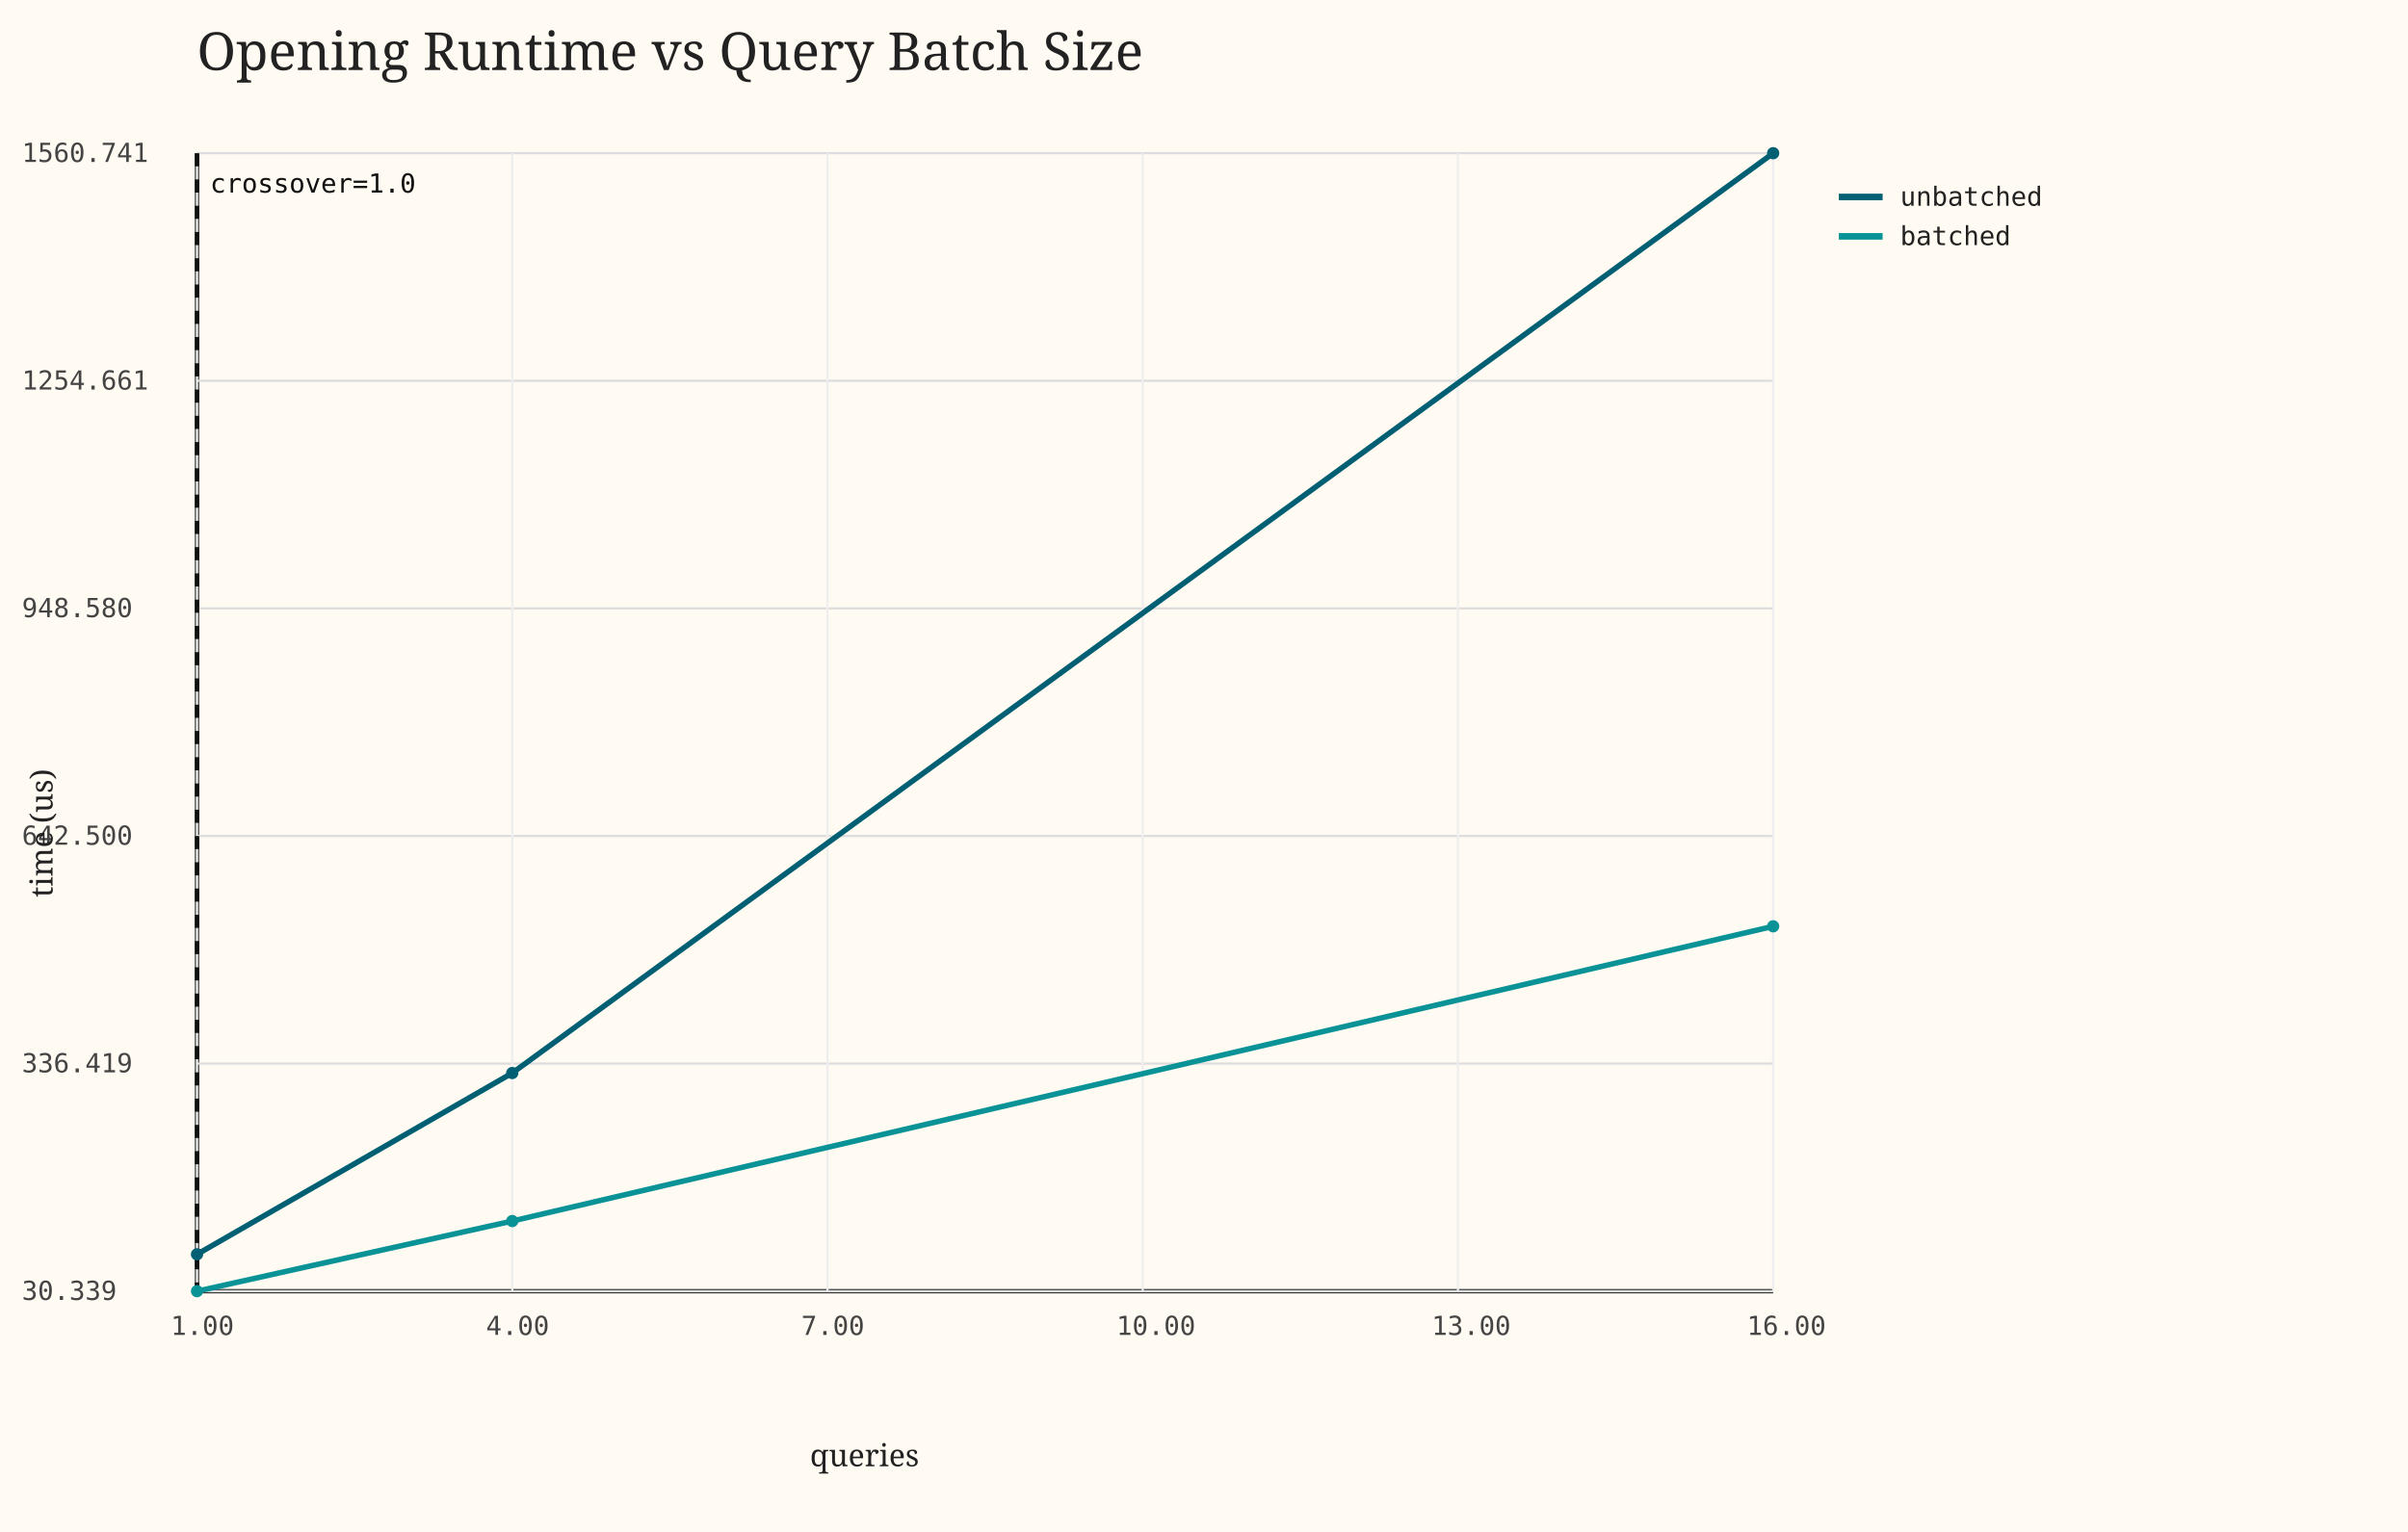
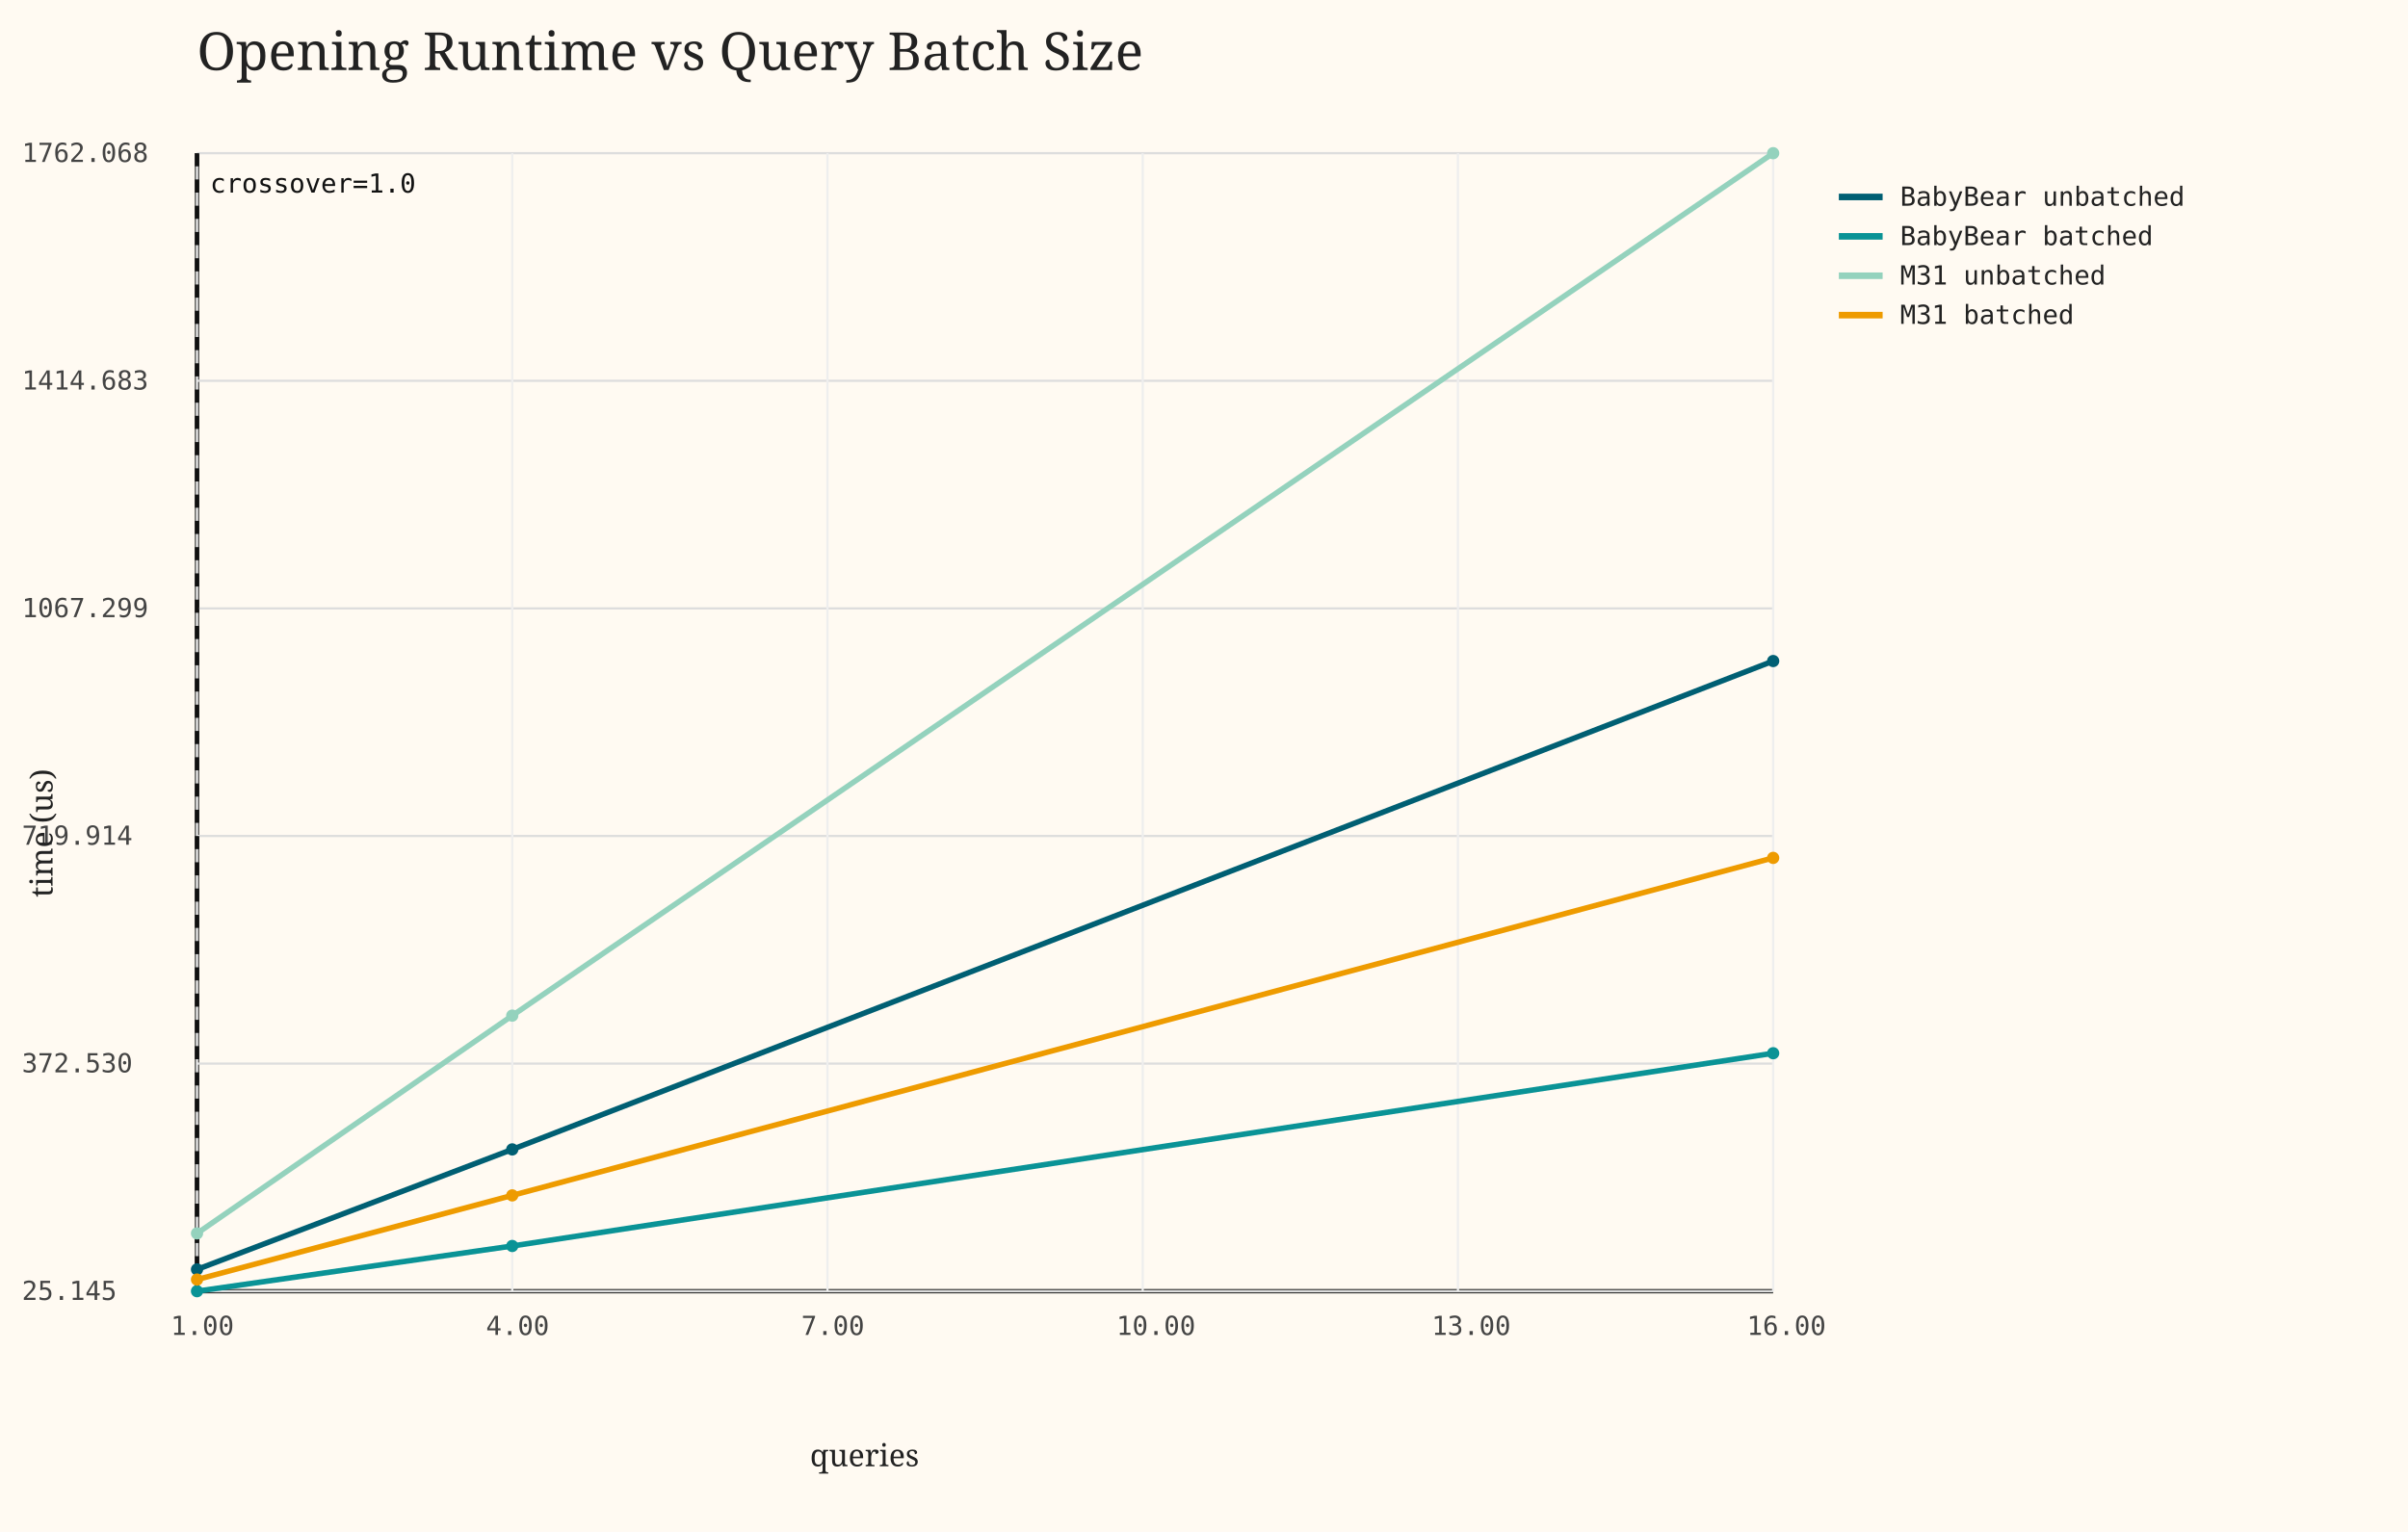
<svg xmlns="http://www.w3.org/2000/svg" width="1100" height="700" viewBox="0 0 1100 700">
  <rect x="0" y="0" width="1100" height="700" fill="#fffaf2" />
  <text x="90.0" y="32" font-size="24" fill="#222" font-family="Georgia">Opening Runtime vs Query Batch Size</text>
  <line x1="90" y1="70" x2="90" y2="590" stroke="#333" stroke-width="2" />
  <line x1="90" y1="590" x2="810" y2="590" stroke="#333" stroke-width="2" />
  <line x1="90" y1="590.00" x2="810" y2="590.00" stroke="#ddd" stroke-width="1" />
-   <text x="10" y="594.00" font-size="12" fill="#444" font-family="monospace">30.339</text>
+   <text x="10" y="594.00" font-size="12" fill="#444" font-family="monospace">25.145</text>
  <line x1="90" y1="486.00" x2="810" y2="486.00" stroke="#ddd" stroke-width="1" />
-   <text x="10" y="490.00" font-size="12" fill="#444" font-family="monospace">336.419</text>
+   <text x="10" y="490.00" font-size="12" fill="#444" font-family="monospace">372.530</text>
  <line x1="90" y1="382.00" x2="810" y2="382.00" stroke="#ddd" stroke-width="1" />
-   <text x="10" y="386.00" font-size="12" fill="#444" font-family="monospace">642.500</text>
+   <text x="10" y="386.00" font-size="12" fill="#444" font-family="monospace">719.914</text>
  <line x1="90" y1="278.00" x2="810" y2="278.00" stroke="#ddd" stroke-width="1" />
-   <text x="10" y="282.00" font-size="12" fill="#444" font-family="monospace">948.580</text>
+   <text x="10" y="282.00" font-size="12" fill="#444" font-family="monospace">1067.299</text>
  <line x1="90" y1="174.00" x2="810" y2="174.00" stroke="#ddd" stroke-width="1" />
-   <text x="10" y="178.00" font-size="12" fill="#444" font-family="monospace">1254.661</text>
+   <text x="10" y="178.00" font-size="12" fill="#444" font-family="monospace">1414.683</text>
  <line x1="90" y1="70.00" x2="810" y2="70.00" stroke="#ddd" stroke-width="1" />
-   <text x="10" y="74.00" font-size="12" fill="#444" font-family="monospace">1560.741</text>
+   <text x="10" y="74.00" font-size="12" fill="#444" font-family="monospace">1762.068</text>
  <line x1="90.00" y1="70" x2="90.00" y2="590" stroke="#eee" stroke-width="1" />
  <text x="78.00" y="610" font-size="12" fill="#444" font-family="monospace">1.00</text>
  <line x1="234.00" y1="70" x2="234.00" y2="590" stroke="#eee" stroke-width="1" />
  <text x="222.00" y="610" font-size="12" fill="#444" font-family="monospace">4.00</text>
  <line x1="378.00" y1="70" x2="378.00" y2="590" stroke="#eee" stroke-width="1" />
  <text x="366.00" y="610" font-size="12" fill="#444" font-family="monospace">7.00</text>
  <line x1="522.00" y1="70" x2="522.00" y2="590" stroke="#eee" stroke-width="1" />
  <text x="510.00" y="610" font-size="12" fill="#444" font-family="monospace">10.00</text>
  <line x1="666.00" y1="70" x2="666.00" y2="590" stroke="#eee" stroke-width="1" />
  <text x="654.00" y="610" font-size="12" fill="#444" font-family="monospace">13.00</text>
  <line x1="810.00" y1="70" x2="810.00" y2="590" stroke="#eee" stroke-width="1" />
  <text x="798.00" y="610" font-size="12" fill="#444" font-family="monospace">16.00</text>
  <line x1="90.00" y1="70" x2="90.00" y2="590" stroke="#111" stroke-dasharray="6 6" stroke-width="2" />
  <text x="96.00" y="88" font-size="12" fill="#111" font-family="monospace">crossover=1.0</text>
-   <path d="M 90.00 573.15 L 234.00 490.32 L 810.00 70.00" stroke="#005f73" stroke-width="2.5" fill="none" />
-   <circle cx="90.00" cy="573.15" r="2.8" fill="#005f73" />
-   <circle cx="234.00" cy="490.32" r="2.8" fill="#005f73" />
-   <circle cx="810.00" cy="70.00" r="2.8" fill="#005f73" />
-   <path d="M 90.00 590.00 L 234.00 557.95 L 810.00 423.27" stroke="#0a9396" stroke-width="2.5" fill="none" />
+   <path d="M 90.00 580.06 L 234.00 525.22 L 810.00 302.06" stroke="#005f73" stroke-width="2.5" fill="none" />
+   <circle cx="90.00" cy="580.06" r="2.8" fill="#005f73" />
+   <circle cx="234.00" cy="525.22" r="2.8" fill="#005f73" />
+   <circle cx="810.00" cy="302.06" r="2.8" fill="#005f73" />
+   <path d="M 90.00 590.00 L 234.00 569.35 L 810.00 481.27" stroke="#0a9396" stroke-width="2.5" fill="none" />
  <circle cx="90.00" cy="590.00" r="2.8" fill="#0a9396" />
-   <circle cx="234.00" cy="557.95" r="2.8" fill="#0a9396" />
-   <circle cx="810.00" cy="423.27" r="2.8" fill="#0a9396" />
+   <circle cx="234.00" cy="569.35" r="2.8" fill="#0a9396" />
+   <circle cx="810.00" cy="481.27" r="2.8" fill="#0a9396" />
+   <path d="M 90.00 563.59 L 234.00 464.08 L 810.00 70.00" stroke="#94d2bd" stroke-width="2.5" fill="none" />
+   <circle cx="90.00" cy="563.59" r="2.8" fill="#94d2bd" />
+   <circle cx="234.00" cy="464.08" r="2.8" fill="#94d2bd" />
+   <circle cx="810.00" cy="70.00" r="2.8" fill="#94d2bd" />
+   <path d="M 90.00 584.69 L 234.00 546.23 L 810.00 392.01" stroke="#ee9b00" stroke-width="2.5" fill="none" />
+   <circle cx="90.00" cy="584.69" r="2.8" fill="#ee9b00" />
+   <circle cx="234.00" cy="546.23" r="2.8" fill="#ee9b00" />
+   <circle cx="810.00" cy="392.01" r="2.8" fill="#ee9b00" />
  <line x1="840" y1="90" x2="860" y2="90" stroke="#005f73" stroke-width="3" />
-   <text x="868" y="94" font-size="12" fill="#222" font-family="monospace">unbatched</text>
+   <text x="868" y="94" font-size="12" fill="#222" font-family="monospace">BabyBear unbatched</text>
  <line x1="840" y1="108" x2="860" y2="108" stroke="#0a9396" stroke-width="3" />
-   <text x="868" y="112" font-size="12" fill="#222" font-family="monospace">batched</text>
+   <text x="868" y="112" font-size="12" fill="#222" font-family="monospace">BabyBear batched</text>
+   <line x1="840" y1="126" x2="860" y2="126" stroke="#94d2bd" stroke-width="3" />
+   <text x="868" y="130" font-size="12" fill="#222" font-family="monospace">M31 unbatched</text>
+   <line x1="840" y1="144" x2="860" y2="144" stroke="#ee9b00" stroke-width="3" />
+   <text x="868" y="148" font-size="12" fill="#222" font-family="monospace">M31 batched</text>
  <text x="370" y="670" font-size="14" fill="#222" font-family="Georgia">queries</text>
  <text transform="translate(24,410) rotate(-90)" font-size="14" fill="#222" font-family="Georgia">time (us)</text>
</svg>
